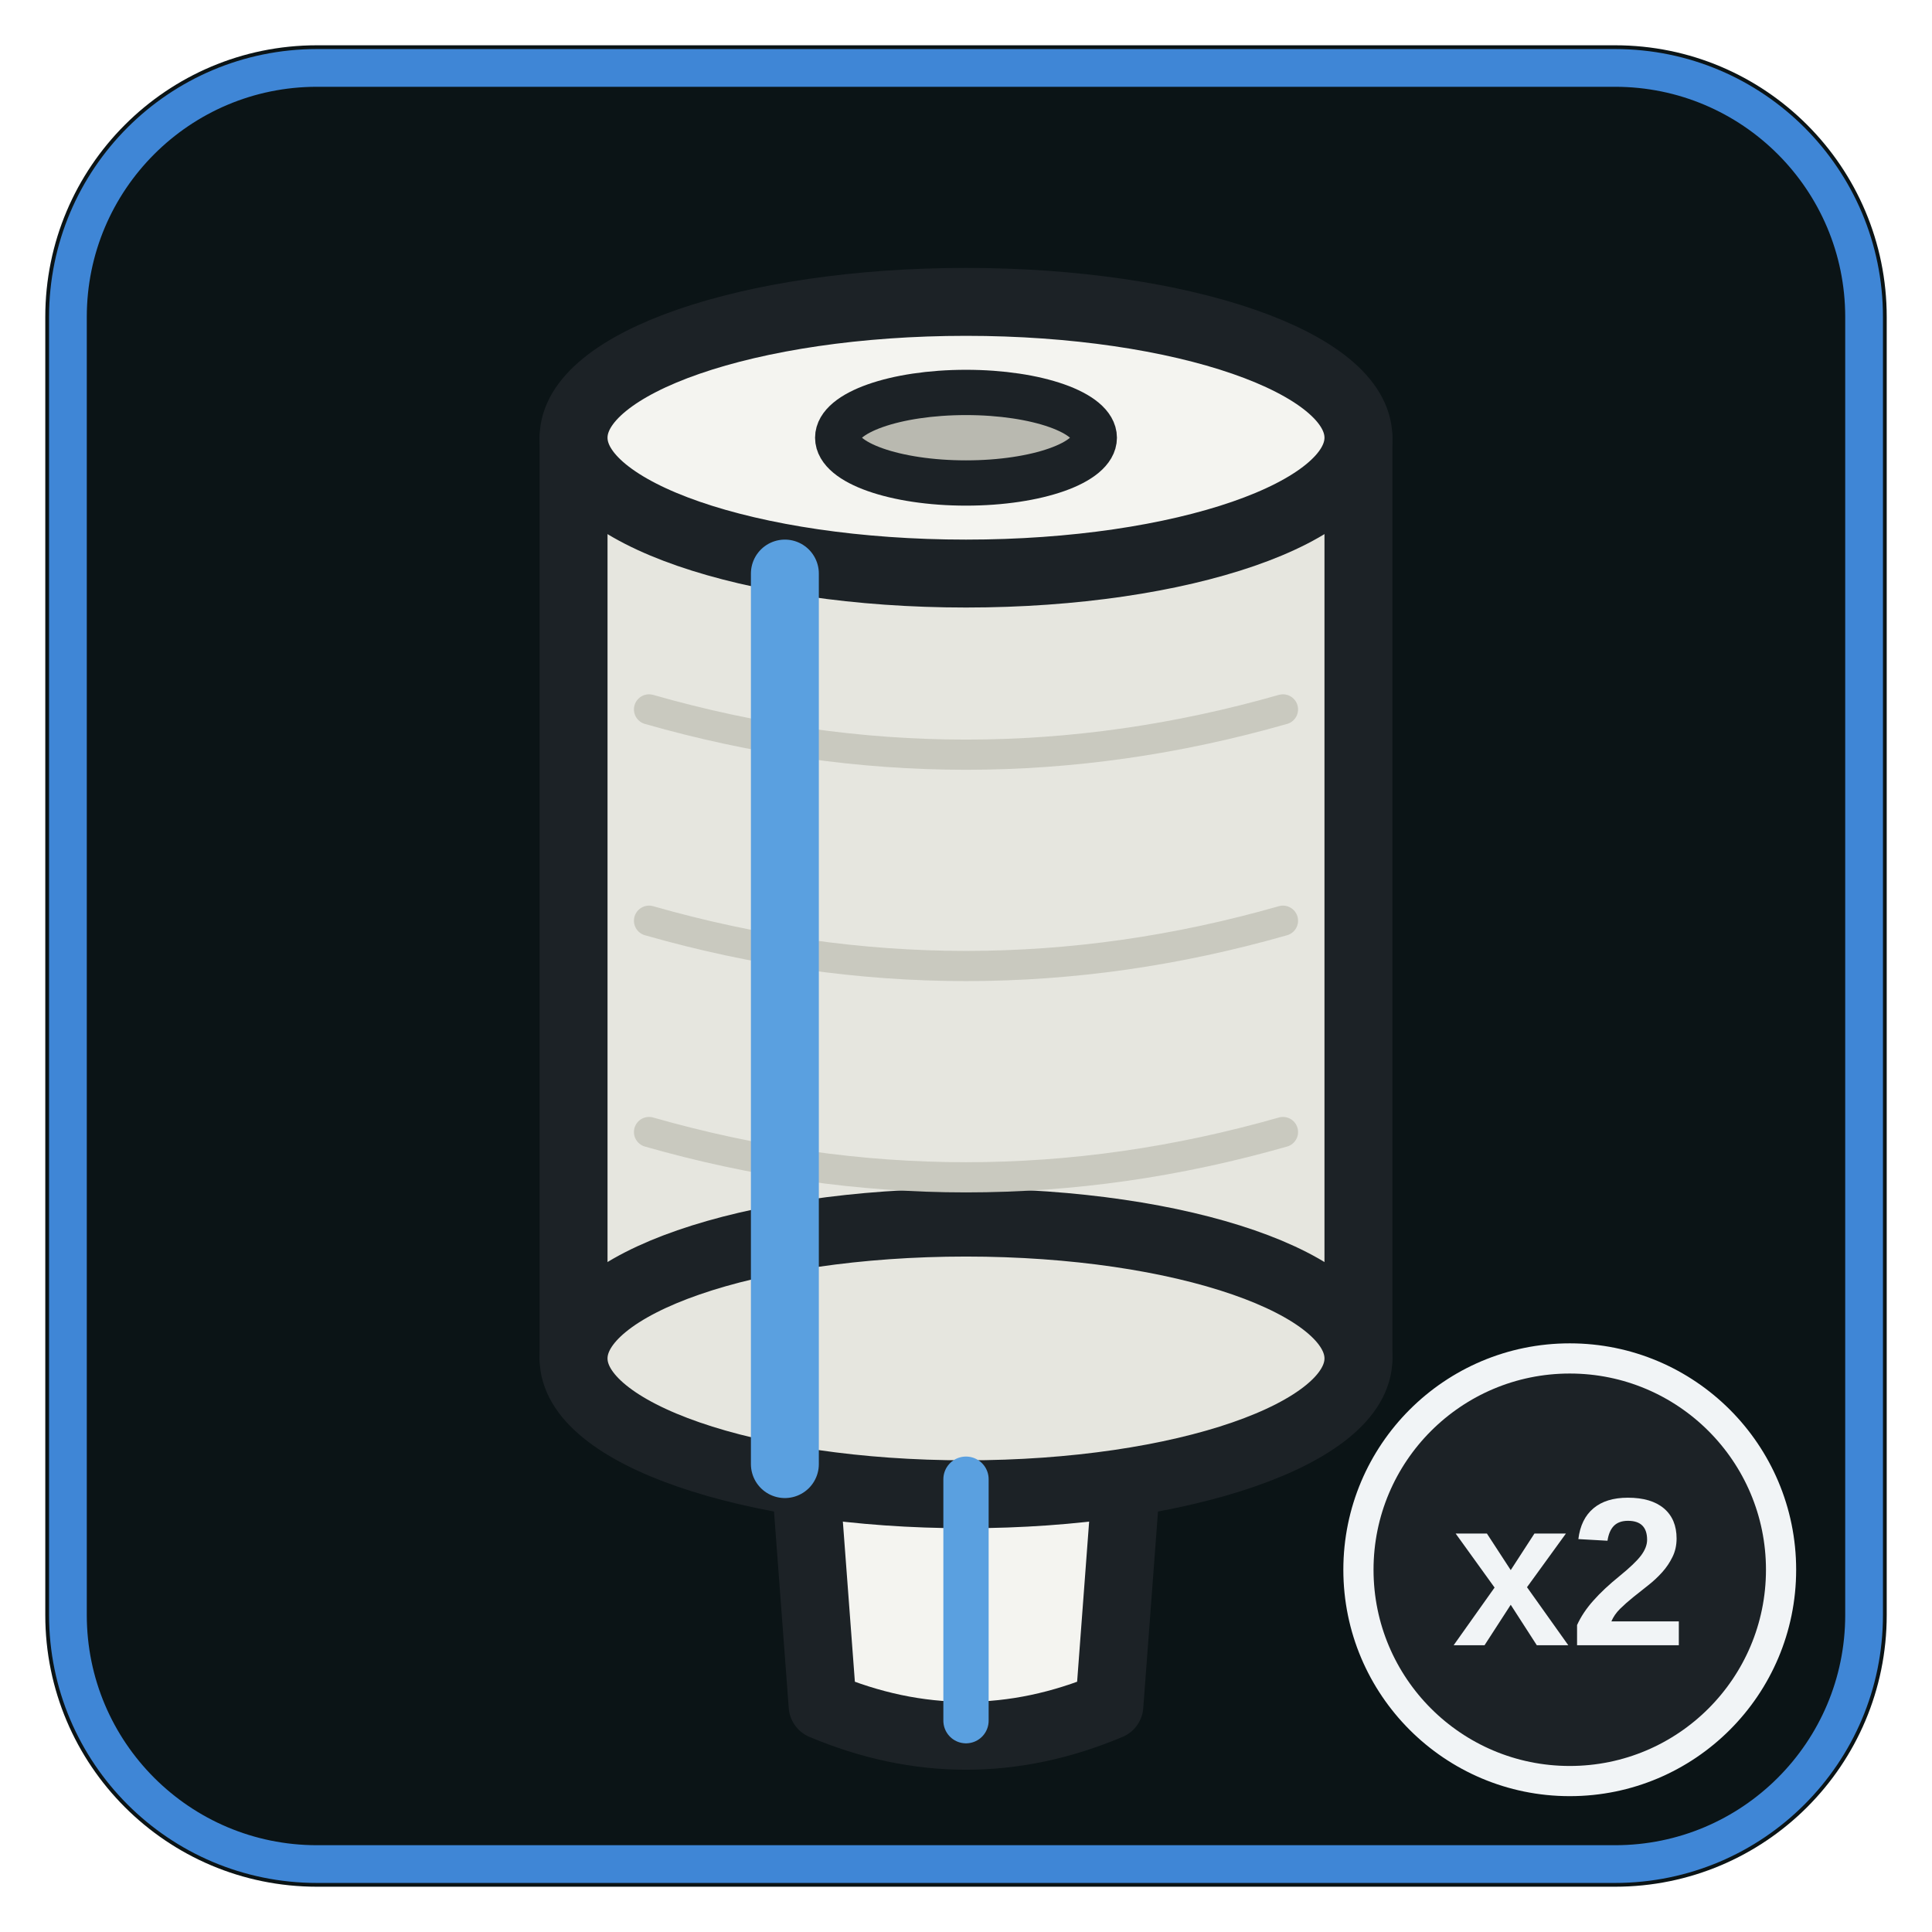
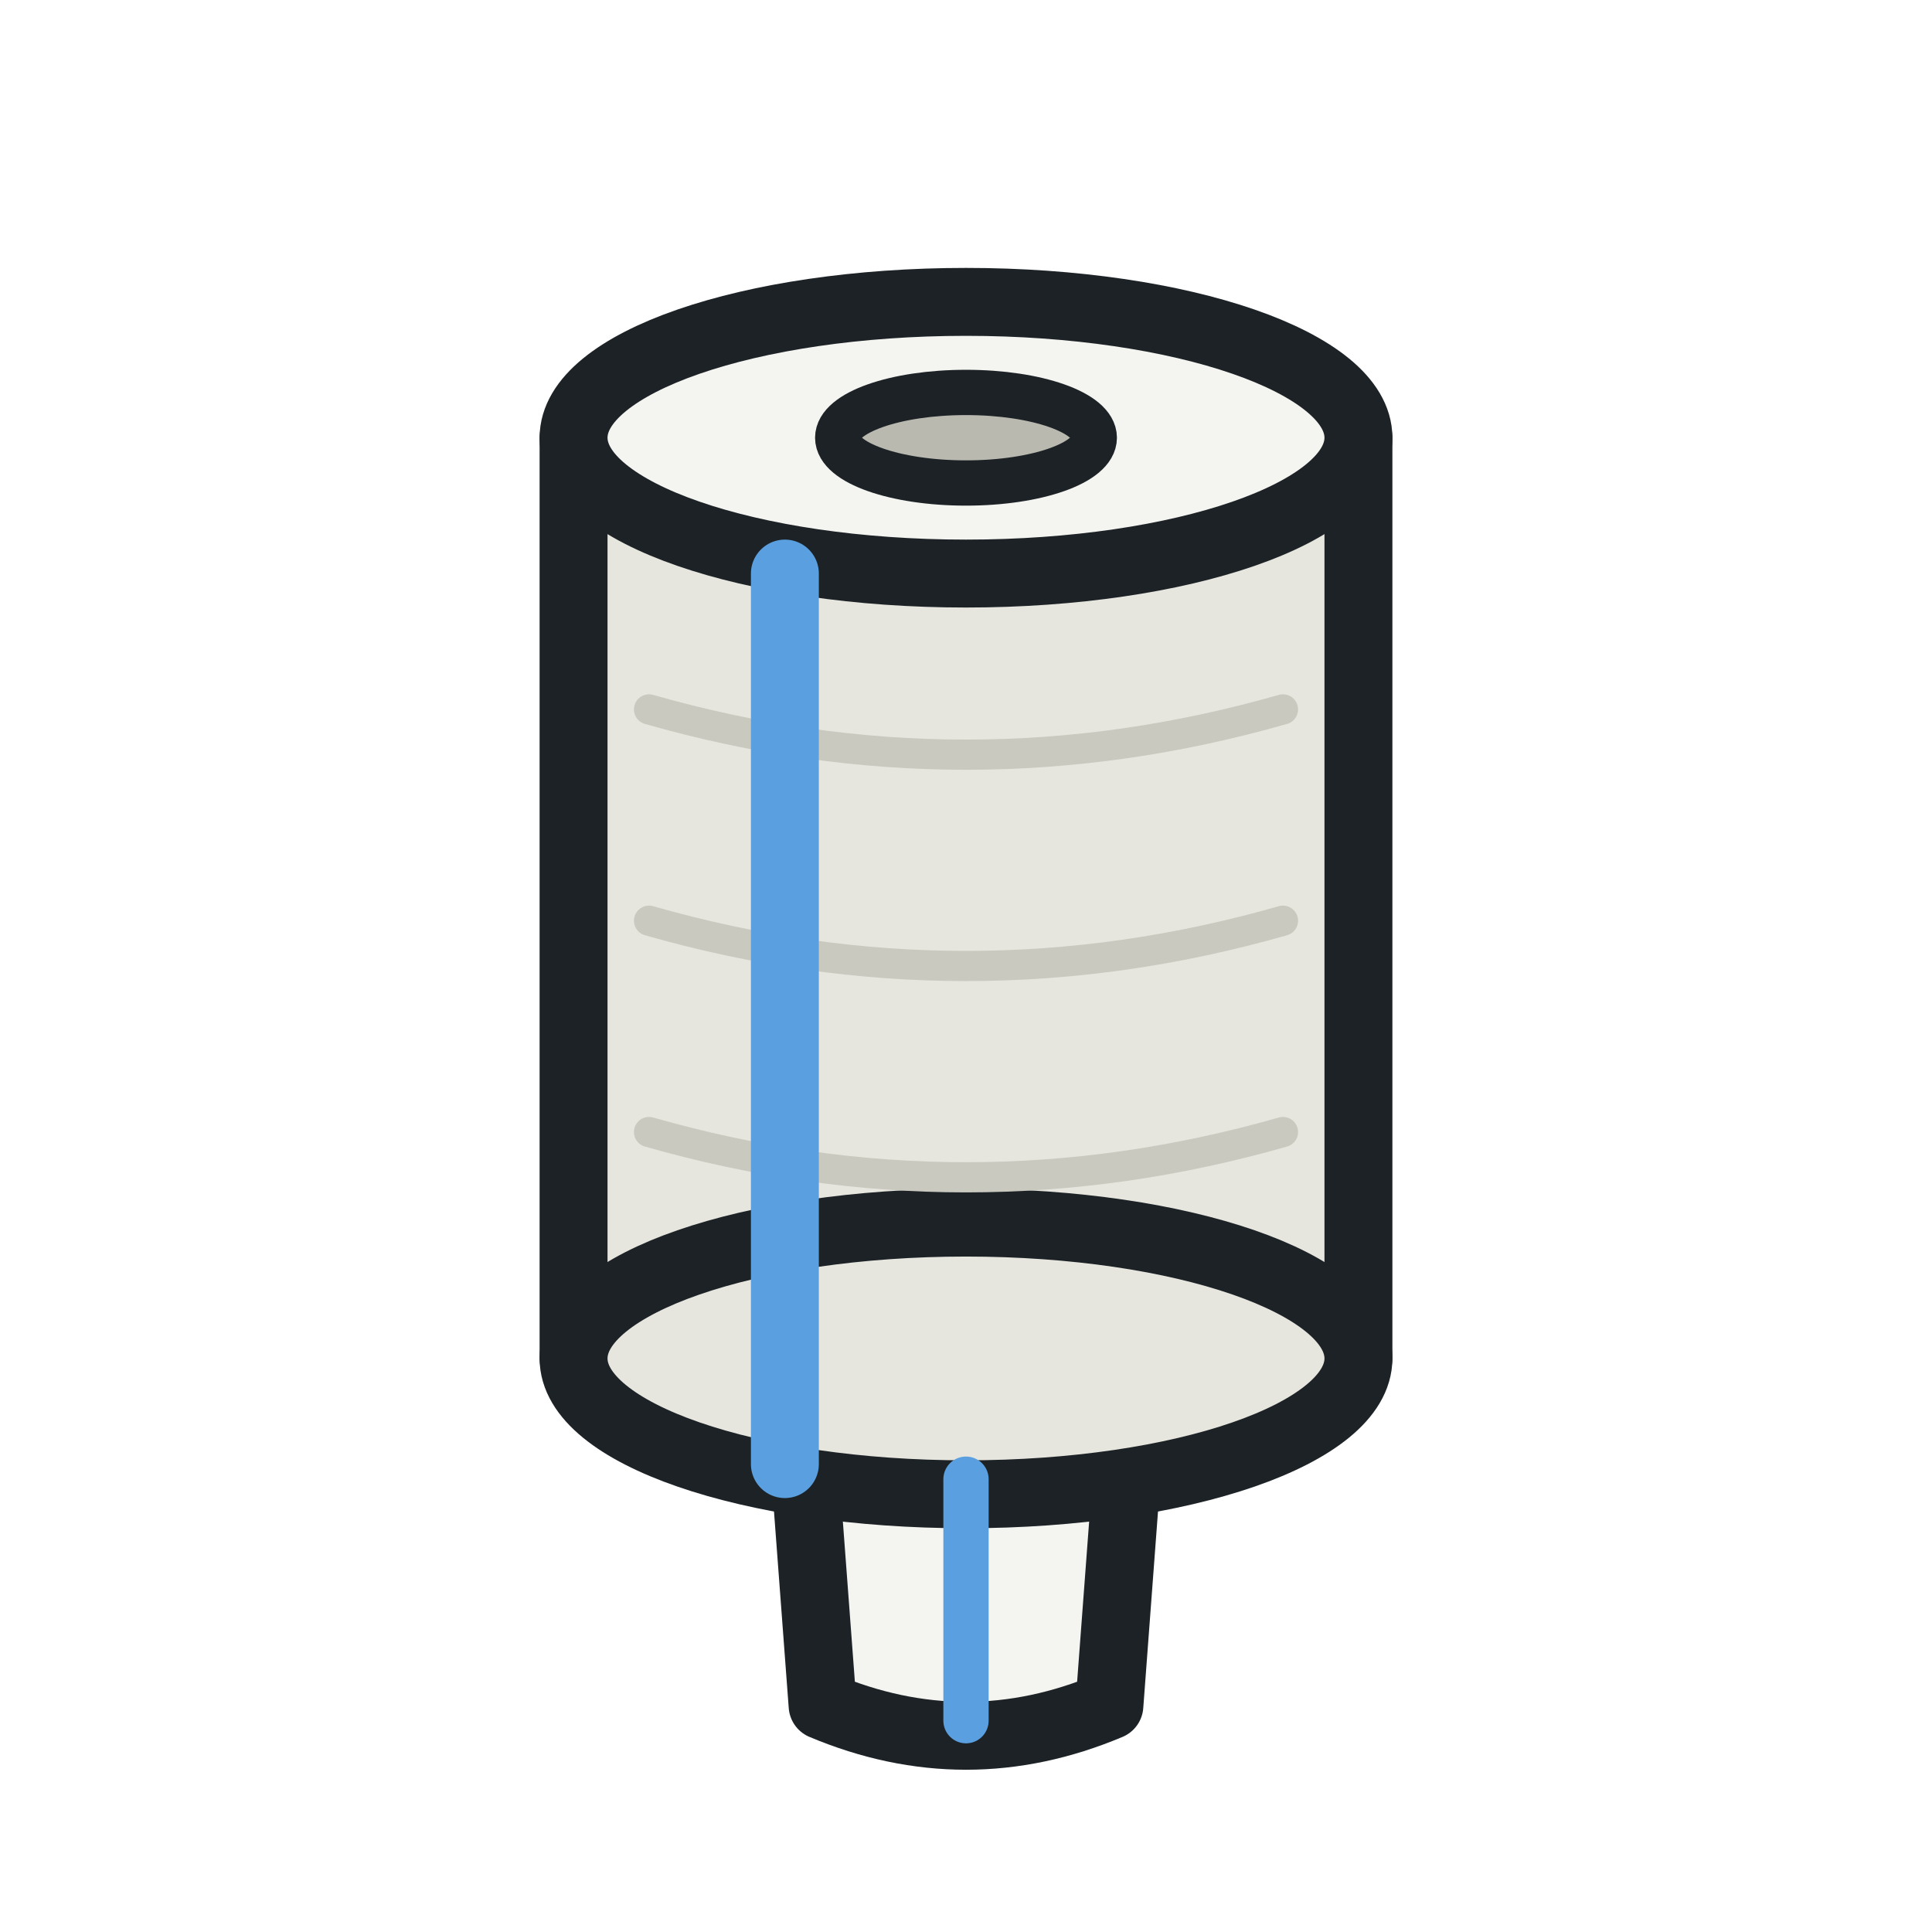
<svg xmlns="http://www.w3.org/2000/svg" viewBox="0 0 256 256" width="256" height="256">
  <defs />
-   <rect x="6" y="6" width="244" height="244" rx="36" fill="#0b1416" />
-   <rect x="9" y="9" width="238" height="238" rx="33" fill="none" stroke="#3f86d6" stroke-width="5" />
  <g stroke-linejoin="round" stroke-linecap="round">
    <g stroke="#1c2226" stroke-width="9">
      <path d="M106 186 L150 186 L147 226 Q128 234 109 226 Z" fill="#f4f4f0" />
      <path d="M76 58 L180 58 L180 180 L76 180 Z" fill="#e6e6df" stroke="none" />
      <path d="M76 58 L76 180 M180 58 L180 180" fill="none" />
      <ellipse cx="128" cy="180" rx="52" ry="18" fill="#e6e6df" />
      <ellipse cx="128" cy="58" rx="52" ry="18" fill="#f4f4f0" />
      <ellipse cx="128" cy="58" rx="17" ry="6" fill="#b9b9b0" stroke-width="6" />
    </g>
    <g fill="none" stroke="#c9c9bf" stroke-width="4">
      <path d="M86 94 Q128 106 170 94" />
      <path d="M86 122 Q128 134 170 122" />
      <path d="M86 150 Q128 162 170 150" />
    </g>
    <path d="M104 76 L104 194" stroke="#5aa0e0" stroke-width="9" />
    <path d="M128 196 L128 228" stroke="#5aa0e0" stroke-width="6" />
  </g>
-   <circle cx="208" cy="208" r="28" fill="#1c2226" stroke="#f1f4f6" stroke-width="4" />
-   <text x="208" y="218" text-anchor="middle" font-family="Arial Black, Arial, sans-serif" font-weight="900" font-size="28" fill="#f1f4f6">x2</text>
</svg>
